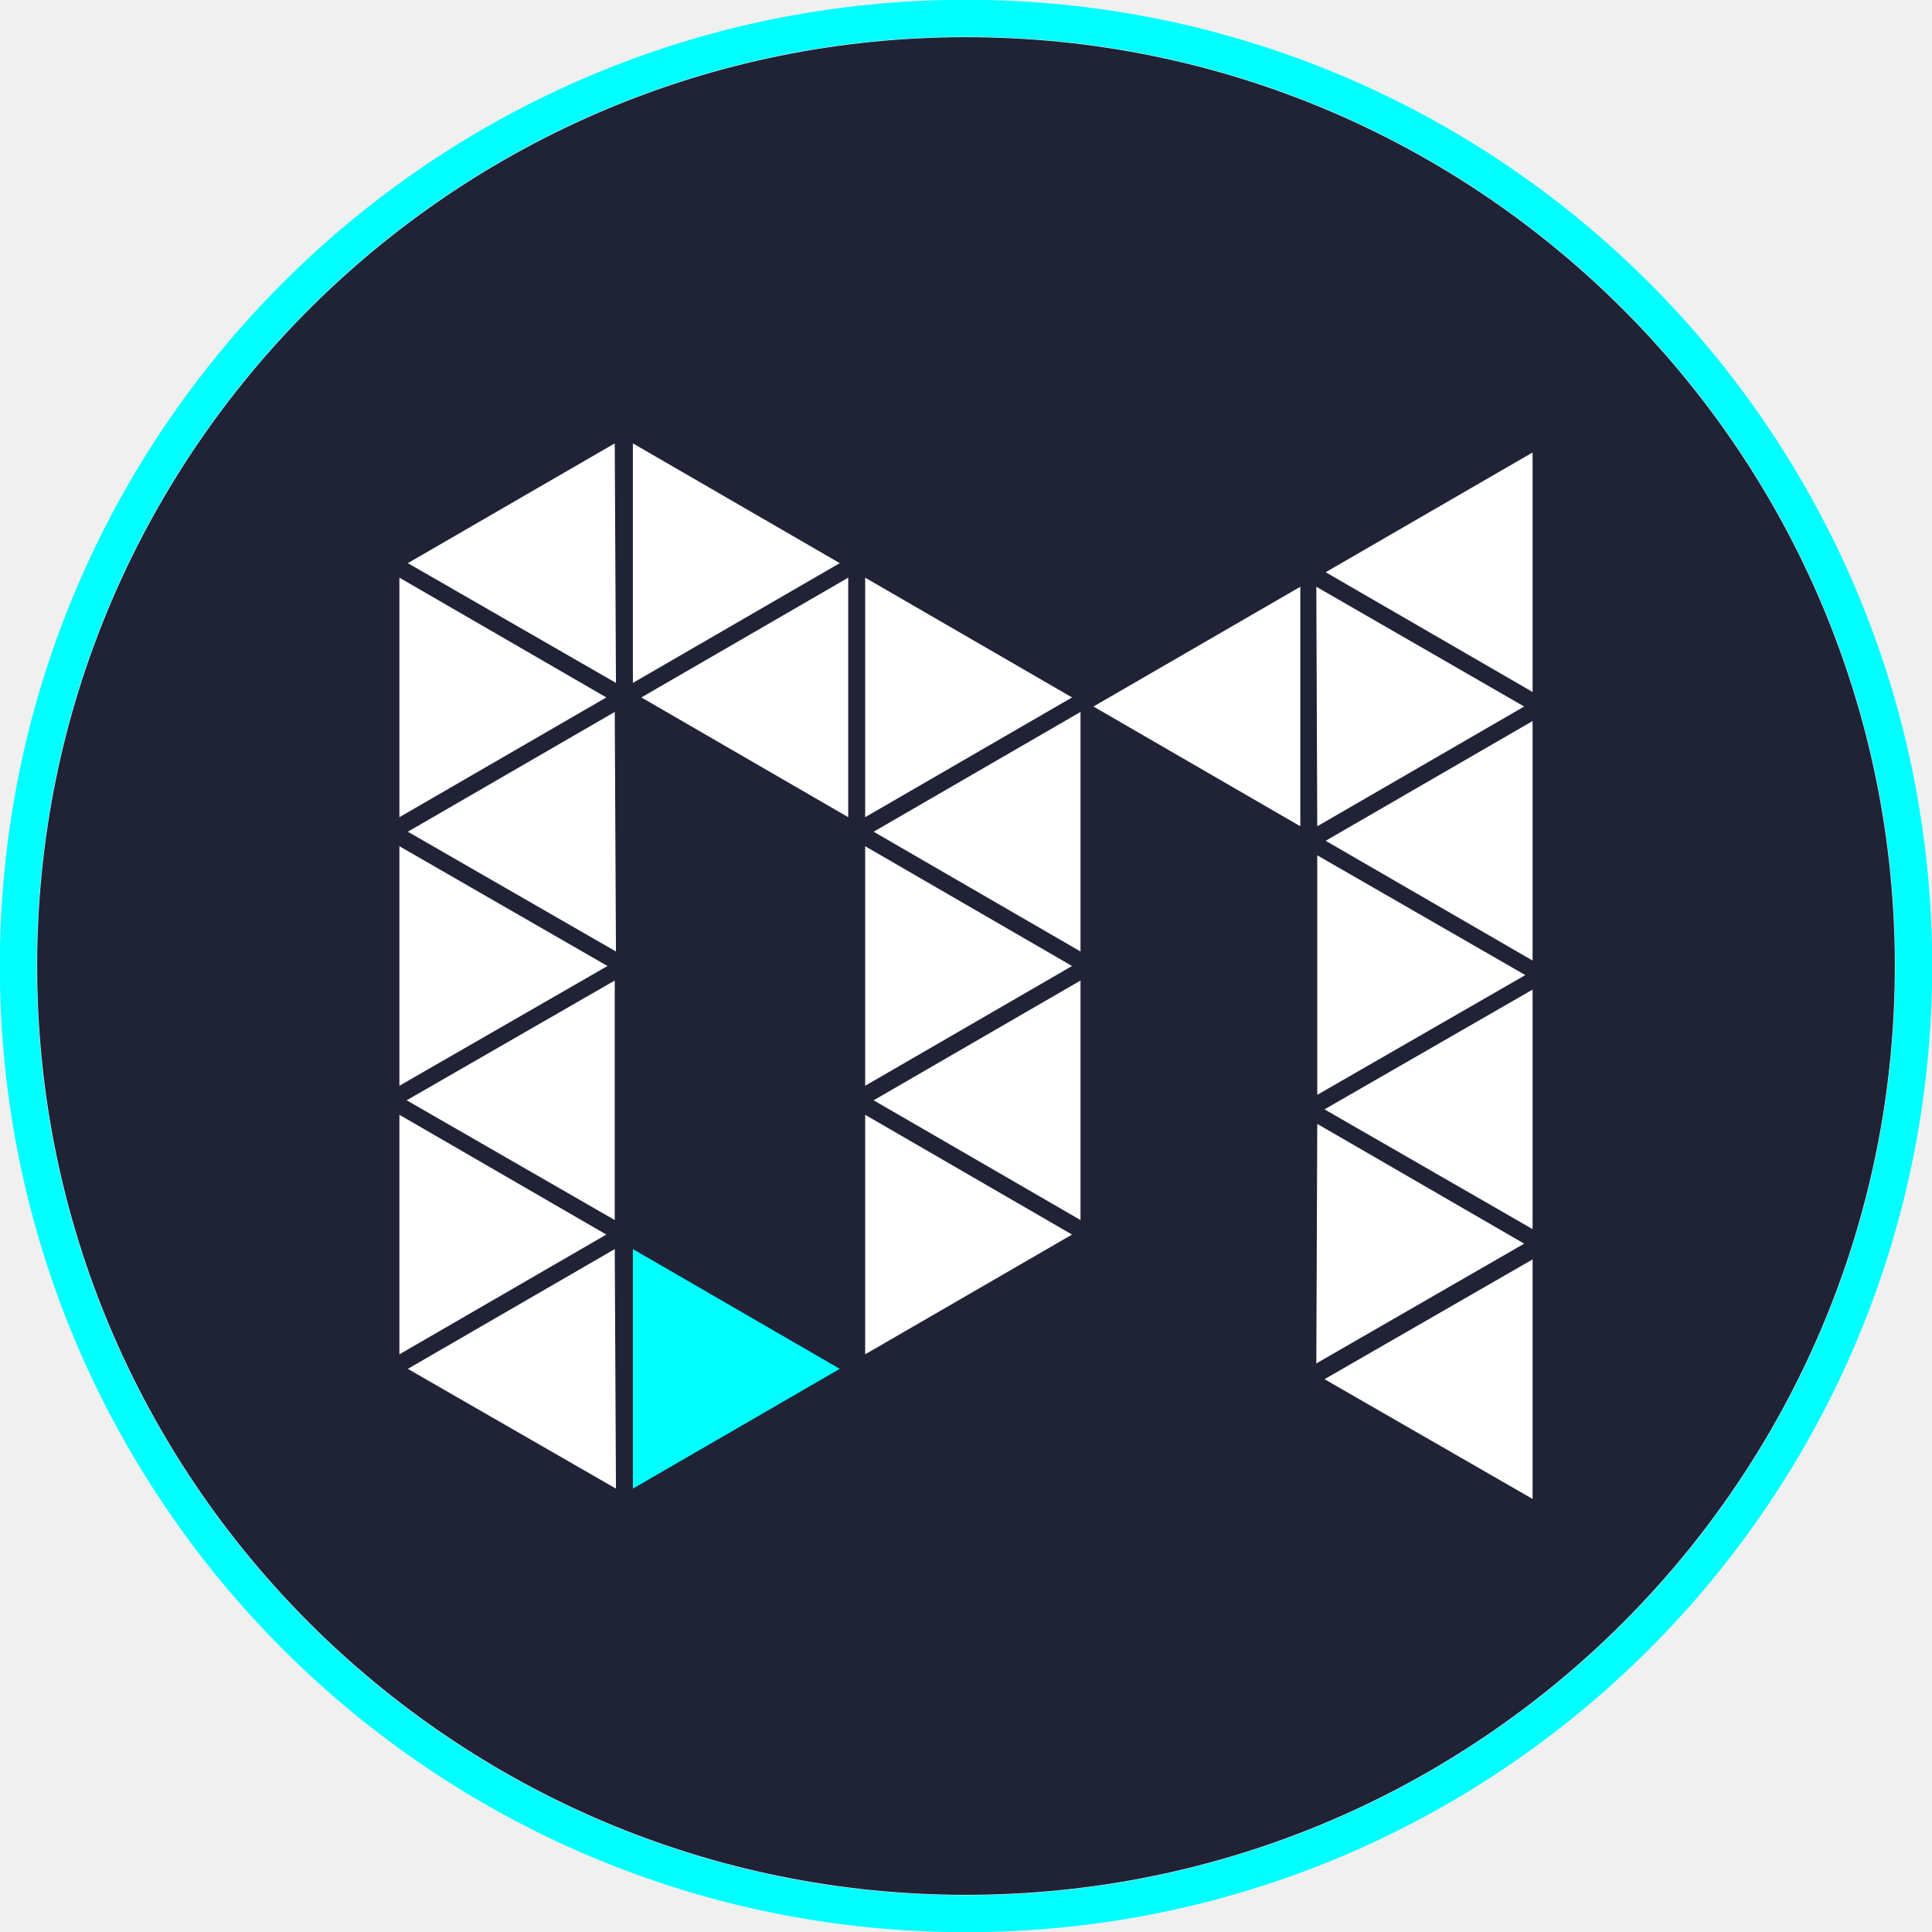
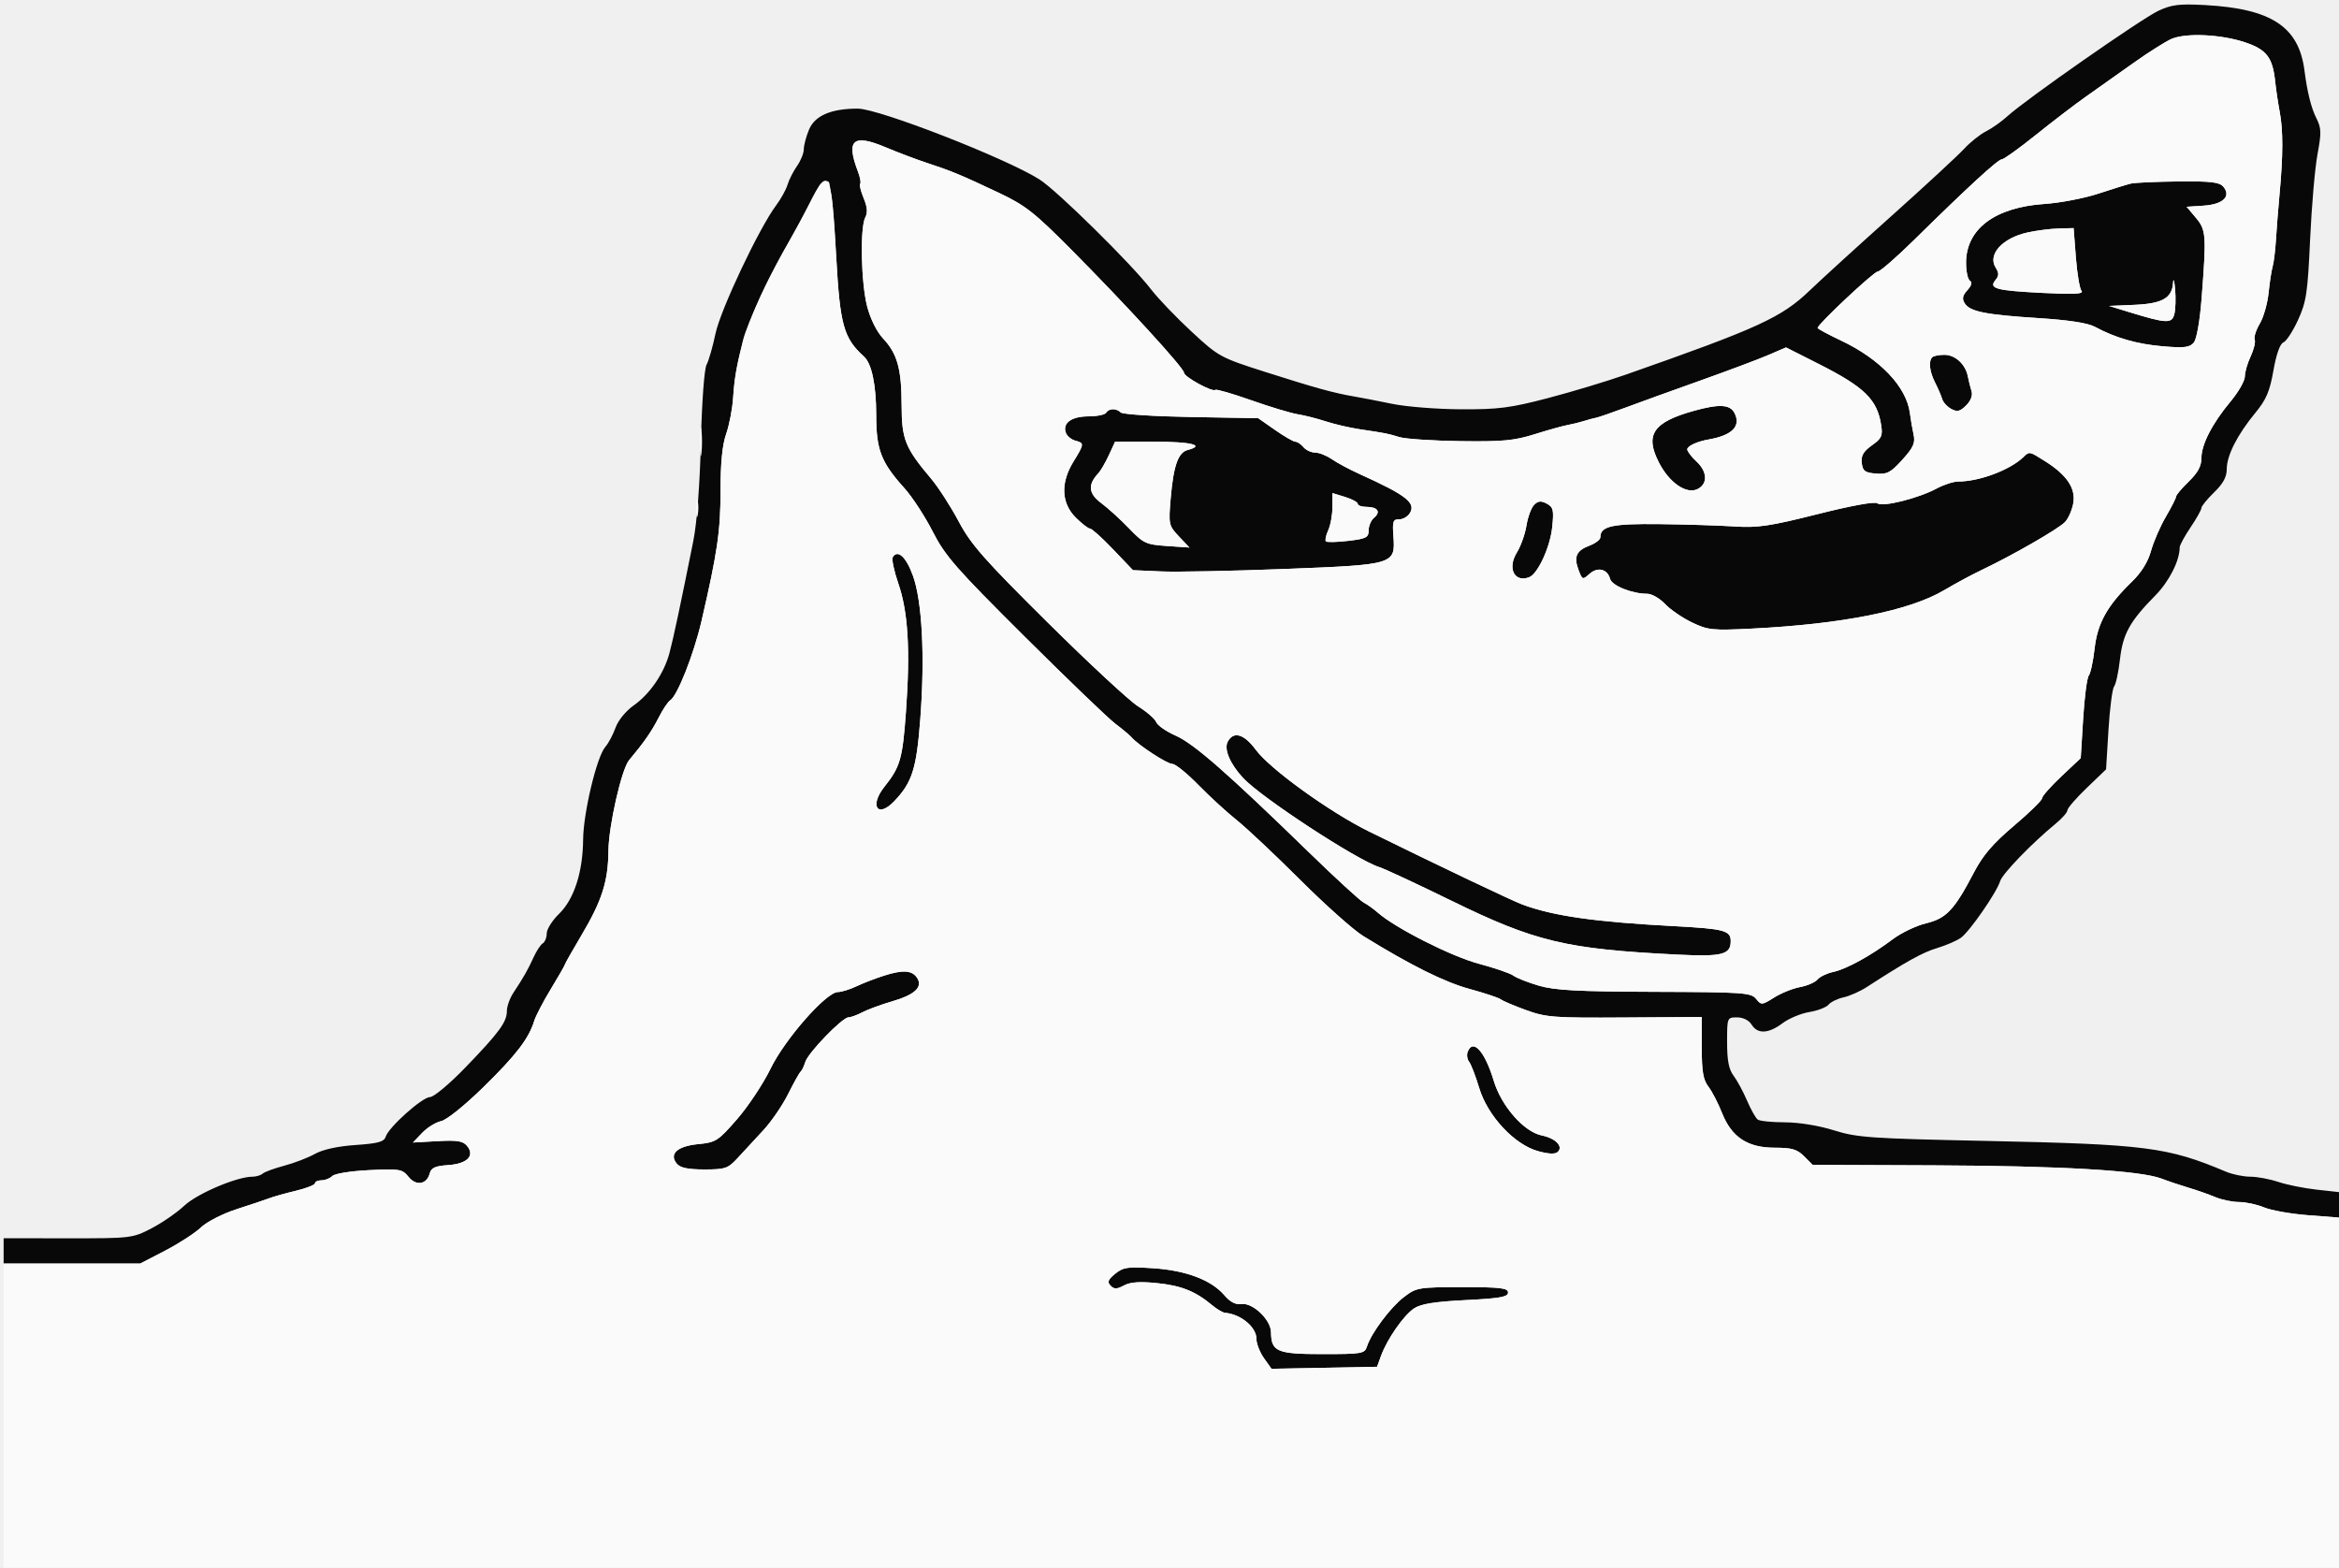
- <svg xmlns="http://www.w3.org/2000/svg" version="1.1" id="Layer_1" x="0" y="0" viewBox="480 480 1040 1040" xml:space="preserve">
-   <style>.st0{fill:#fff}.st1{fill:#0ff}</style>
-   <circle cx="1000" cy="1000" r="500" fill="#202336" />
-   <path class="st0" d="M806.39 855.43L695 919.9V790.96zM807.01 1000L695 1064.47V935.53zM806.39 1144.57L695 1209.04V1080.1zM810.92 1007.82v128.94l-112.01-64.47zM810.92 718.67l.65 128.94-112.04-64.47zM810.92 863.24l.65 128.95-112.04-64.47zM810.92 1152.39l.65 128.94-112.04-64.47zM820.69 847.61V718.67l111.35 64.47z" />
-   <path class="st1" d="M820.69 1152.39l111.35 64.47-111.35 64.47z" />
-   <path class="st0" d="M825.25 855.43l111.35-64.47V919.9zM945.72 919.9V790.96l111.36 64.47zM945.72 935.53l111.36 64.47-111.36 64.47zM945.72 1080.1l111.36 64.47-111.36 64.47zM950.28 927.72l111.36-64.48v128.95zM1061.64 1007.82v128.94l-111.36-64.47zM1179.96 795.85v128.94l-111.35-64.47zM1300.47 860.32l-111.39 64.47-.5-128.94zM1189.08 1084.99l111.39 64.47-111.89 64.47zM1301.09 1004.89l-112.01 64.47V940.42zM1305 1012.7v128.94l-112.01-64.47zM1305 1157.94v128.95l-112.01-64.47zM1193.61 788.03L1305 723.56V852.5zM1305 868.13v128.94l-111.39-64.47z" />
-   <path class="st1" d="M1367.77 632.23c-94.09-94.1-224.18-152.34-367.77-152.33-143.59-.01-273.68 58.23-367.77 152.33-94.1 94.09-152.34 224.18-152.33 367.77-.01 143.59 58.23 273.68 152.33 367.77 94.09 94.1 224.18 152.34 367.77 152.33 143.59.01 273.68-58.23 367.77-152.33 94.1-94.09 152.34-224.18 152.33-367.77.01-143.59-58.23-273.68-152.33-367.77zm-14.07 721.47c-90.55 90.53-215.54 146.5-353.7 146.51-138.16-.01-263.15-55.97-353.7-146.51-90.54-90.55-146.5-215.54-146.51-353.7.01-138.16 55.97-263.15 146.51-353.7 90.55-90.54 215.54-146.5 353.7-146.51 138.16.01 263.15 55.97 353.7 146.51 90.53 90.55 146.5 215.54 146.51 353.7-.01 138.16-55.98 263.15-146.51 353.7z" />
+ <svg xmlns="http://www.w3.org/2000/svg" width="646" height="433" viewBox="0 0 646 433" version="1.1">
+   <path d="M 596.147 2.965 C 591.494 5.134, 559.502 27.465, 554.500 32.035 C 552.850 33.543, 550.150 35.456, 548.500 36.286 C 546.850 37.117, 544.112 39.305, 542.416 41.148 C 540.720 42.992, 531.720 51.312, 522.416 59.638 C 513.112 67.964, 502.982 77.197, 499.903 80.154 C 492.035 87.715, 485.795 90.575, 449 103.483 C 443.775 105.316, 434.100 108.230, 427.500 109.958 C 417.162 112.665, 413.843 113.093, 403.541 113.047 C 396.963 113.018, 388.413 112.344, 384.541 111.548 C 380.668 110.752, 375.925 109.834, 374 109.507 C 368.403 108.556, 363.345 107.162, 349.619 102.786 C 336.994 98.760, 336.586 98.538, 329.085 91.589 C 324.876 87.690, 319.876 82.475, 317.974 80 C 312.552 72.945, 291.904 52.596, 287.075 49.547 C 277.751 43.661, 242.684 30, 236.899 30 C 229.528 30, 225.058 31.926, 223.440 35.798 C 222.648 37.694, 222 40.132, 222 41.218 C 222 42.303, 221.159 44.386, 220.131 45.846 C 219.103 47.306, 217.926 49.625, 217.515 51 C 217.104 52.375, 215.684 54.947, 214.359 56.715 C 209.648 63.005, 198.989 85.553, 197.609 92.148 C 196.858 95.739, 195.750 99.600, 195.146 100.727 C 194.514 101.909, 193.850 110.925, 193.578 122.028 C 193.288 133.890, 192.485 144.393, 191.487 149.390 C 188.050 166.588, 185.909 176.650, 184.887 180.409 C 183.362 186.020, 179.524 191.649, 175.088 194.783 C 172.838 196.373, 170.727 198.952, 169.999 201 C 169.314 202.925, 168.039 205.316, 167.164 206.314 C 164.832 208.975, 161.112 224.515, 161.052 231.846 C 160.978 240.860, 158.555 248.365, 154.421 252.380 C 152.539 254.207, 151 256.643, 151 257.792 C 151 258.941, 150.504 260.188, 149.898 260.563 C 149.292 260.938, 148.160 262.652, 147.383 264.372 C 145.864 267.735, 144.608 269.944, 141.790 274.210 C 140.806 275.700, 139.997 277.950, 139.993 279.210 C 139.985 282.294, 137.924 285.107, 128.578 294.791 C 124.205 299.323, 119.818 303, 118.785 303 C 116.655 303, 107.354 311.308, 106.512 313.964 C 106.065 315.371, 104.422 315.822, 98.204 316.249 C 93.266 316.587, 89.191 317.480, 86.976 318.709 C 85.064 319.770, 81.250 321.236, 78.500 321.967 C 75.750 322.697, 73.072 323.679, 72.550 324.147 C 72.027 324.616, 70.762 325, 69.737 325 C 65.432 325, 54.468 329.659, 50.911 333 C 48.861 334.925, 44.780 337.745, 41.842 339.266 C 36.591 341.984, 36.198 342.031, 18.750 342.016 L 1 342 1 345.500 L 1 349 19.858 349 L 38.716 349 45.608 345.426 C 49.399 343.460, 53.850 340.574, 55.500 339.012 C 57.203 337.400, 61.527 335.200, 65.500 333.924 C 69.350 332.688, 73.400 331.330, 74.500 330.908 C 75.600 330.485, 78.862 329.573, 81.750 328.881 C 84.638 328.188, 87 327.257, 87 326.811 C 87 326.365, 87.810 326, 88.800 326 C 89.790 326, 91.136 325.464, 91.792 324.808 C 92.461 324.139, 96.924 323.428, 101.983 323.186 C 110.417 322.783, 111.098 322.900, 112.835 325.045 C 114.956 327.664, 117.883 327.165, 118.698 324.046 C 119.091 322.542, 120.238 322.033, 123.751 321.801 C 129.049 321.450, 131.251 319.213, 128.986 316.483 C 127.860 315.127, 126.265 314.872, 120.816 315.180 L 114.045 315.563 116.606 312.890 C 118.014 311.420, 120.367 309.964, 121.833 309.654 C 123.364 309.332, 128.365 305.306, 133.569 300.208 C 142.557 291.402, 146.067 286.824, 147.530 282 C 147.947 280.625, 150.023 276.642, 152.144 273.148 C 154.265 269.654, 156 266.630, 156 266.427 C 156 266.224, 158.076 262.557, 160.612 258.279 C 166.266 248.743, 167.960 243.436, 168.041 235 C 168.108 228.094, 171.669 212.439, 173.735 209.974 C 177.867 205.042, 179.968 202.024, 181.849 198.318 C 183.016 196.018, 184.470 193.827, 185.080 193.450 C 187.071 192.220, 191.626 180.696, 193.755 171.500 C 198.135 152.589, 199 146.664, 199 135.597 C 199 127.901, 199.498 122.844, 200.549 119.876 C 201.402 117.469, 202.262 113.025, 202.461 110 C 202.825 104.484, 203.188 102.354, 205.192 94 C 206.270 89.507, 212.603 75.956, 218.043 66.500 C 219.625 63.750, 222.092 59.146, 223.524 56.269 C 228.864 45.546, 229.665 47.131, 230.966 71 C 231.991 89.778, 232.996 93.388, 238.622 98.484 C 240.766 100.425, 242 106.346, 242 114.689 C 242 124.221, 243.339 127.687, 249.785 134.831 C 251.934 137.213, 255.449 142.602, 257.596 146.807 C 261.050 153.571, 263.979 156.918, 283 175.837 C 294.825 187.599, 306.075 198.409, 308 199.861 C 309.925 201.312, 311.950 203.010, 312.500 203.634 C 314.485 205.885, 322.334 211, 323.803 211 C 324.629 211, 327.832 213.588, 330.921 216.750 C 334.009 219.912, 338.778 224.289, 341.518 226.476 C 344.258 228.663, 352.146 236.088, 359.048 242.976 C 365.949 249.864, 373.784 256.850, 376.459 258.500 C 389.594 266.603, 398.970 271.271, 405.889 273.153 C 410.075 274.292, 413.950 275.582, 414.500 276.020 C 415.050 276.458, 418.200 277.797, 421.500 278.995 C 427.016 280.999, 429.215 281.163, 448.750 281.033 L 470 280.891 470 289.311 C 470 295.935, 470.390 298.239, 471.830 300.115 C 472.837 301.427, 474.525 304.685, 475.580 307.355 C 478.245 314.094, 482.646 317, 490.187 317 C 494.872 317, 496.338 317.429, 498.277 319.368 L 500.644 321.735 534.072 321.866 C 569.113 322.002, 591.110 323.286, 597 325.539 C 598.925 326.275, 602.300 327.409, 604.500 328.059 C 606.700 328.708, 609.978 329.861, 611.784 330.620 C 613.590 331.379, 616.573 332, 618.412 332 C 620.251 332, 623.360 332.670, 625.321 333.490 C 627.283 334.309, 632.737 335.276, 637.444 335.637 L 646 336.295 646 332.777 L 646 329.258 639.750 328.567 C 636.313 328.186, 631.572 327.228, 629.215 326.438 C 626.858 325.647, 623.386 325, 621.499 325 C 619.612 325, 616.590 324.377, 614.784 323.616 C 598.639 316.811, 592.687 316.048, 548.500 315.119 C 516.480 314.446, 512.904 314.197, 506.503 312.192 C 502.353 310.892, 496.860 309.994, 493.003 309.985 C 489.426 309.976, 486.038 309.639, 485.472 309.235 C 484.907 308.831, 483.578 306.475, 482.518 304 C 481.458 301.525, 479.783 298.427, 478.795 297.115 C 477.474 295.360, 477 292.917, 477 287.865 C 477 281.037, 477.015 281, 479.759 281 C 481.436 281, 483.009 281.785, 483.768 283 C 485.431 285.663, 488.435 285.525, 492.317 282.607 C 494.068 281.291, 497.387 279.906, 499.692 279.529 C 501.998 279.152, 504.392 278.233, 505.012 277.486 C 505.631 276.739, 507.505 275.828, 509.177 275.461 C 510.848 275.094, 513.708 273.828, 515.533 272.647 C 526.561 265.511, 530.991 263.055, 535.006 261.851 C 537.484 261.108, 540.448 259.825, 541.592 259 C 544.007 257.258, 551.459 246.493, 552.409 243.374 C 553.036 241.313, 561.123 232.943, 567.750 227.494 C 569.538 226.025, 571 224.354, 571 223.782 C 571 223.210, 573.400 220.436, 576.333 217.618 L 581.666 212.494 582.332 201.600 C 582.699 195.608, 583.399 190.210, 583.888 189.603 C 584.377 188.996, 585.103 185.633, 585.501 182.129 C 586.301 175.085, 588.213 171.626, 595.258 164.480 C 599.089 160.595, 602 154.853, 602 151.184 C 602 150.588, 603.350 148.100, 605 145.655 C 606.650 143.210, 608 140.801, 608 140.301 C 608 139.801, 609.575 137.866, 611.500 136 C 614.003 133.574, 615 131.733, 615 129.539 C 615 125.804, 617.946 120.021, 622.916 114 C 625.902 110.382, 626.878 108.094, 627.892 102.327 C 628.680 97.848, 629.707 94.943, 630.627 94.590 C 631.437 94.279, 633.261 91.488, 634.680 88.388 C 636.981 83.362, 637.343 80.946, 638.020 66.125 C 638.437 56.981, 639.353 46.412, 640.056 42.637 C 641.170 36.650, 641.130 35.373, 639.744 32.637 C 638.325 29.836, 637.221 25.412, 636.466 19.500 C 634.919 7.388, 627.347 2.398, 609 1.399 C 601.909 1.013, 599.779 1.273, 596.147 2.965 M 599.789 10.729 C 598.182 11.406, 593.410 14.418, 589.184 17.424 C 584.958 20.430, 579.067 24.602, 576.093 26.695 C 573.119 28.788, 566.907 33.538, 562.288 37.250 C 557.670 40.963, 553.438 44, 552.884 44 C 551.826 44, 543.579 51.577, 528.665 66.250 C 523.773 71.063, 519.247 75, 518.606 75 C 517.542 75, 502 89.576, 502 90.573 C 502 90.809, 504.868 92.358, 508.374 94.014 C 519.267 99.161, 526.569 106.843, 527.491 114.127 C 527.701 115.786, 528.155 118.428, 528.500 119.998 C 529.017 122.355, 528.476 123.574, 525.401 126.978 C 522.172 130.552, 521.198 131.061, 518.088 130.801 C 515.046 130.546, 514.453 130.098, 514.194 127.858 C 513.962 125.854, 514.637 124.683, 516.990 123.007 C 519.707 121.072, 520.023 120.368, 519.539 117.320 C 518.427 110.326, 514.925 106.906, 502.384 100.565 L 493.269 95.956 488.384 98.062 C 485.698 99.220, 477.200 102.409, 469.500 105.148 C 461.800 107.887, 452.460 111.264, 448.745 112.653 C 445.031 114.042, 441.431 115.278, 440.745 115.400 C 440.060 115.522, 438.600 115.915, 437.500 116.272 C 436.400 116.629, 434.375 117.129, 433 117.382 C 431.625 117.635, 427.492 118.786, 423.816 119.941 C 418.197 121.705, 414.931 122.008, 403.316 121.842 C 395.717 121.734, 388.150 121.231, 386.500 120.726 C 383.259 119.732, 382.977 119.676, 375.500 118.551 C 372.750 118.138, 368.544 117.160, 366.154 116.379 C 363.764 115.598, 360.277 114.715, 358.405 114.418 C 356.533 114.120, 350.753 112.378, 345.560 110.546 C 340.367 108.714, 335.910 107.423, 335.656 107.677 C 334.925 108.409, 327 104.072, 327 102.941 C 327 101.649, 310.999 84.174, 295.854 68.923 C 285.658 58.657, 283.167 56.705, 275.854 53.246 C 265.439 48.320, 262.879 47.256, 256 44.990 C 252.975 43.994, 247.872 42.066, 244.661 40.706 C 235.595 36.867, 233.597 38.599, 236.953 47.389 C 237.560 48.977, 237.836 50.497, 237.568 50.766 C 237.299 51.034, 237.731 52.813, 238.526 54.717 C 239.542 57.147, 239.679 58.731, 238.987 60.025 C 237.489 62.823, 237.807 78.163, 239.497 84.651 C 240.391 88.084, 242.150 91.628, 243.863 93.450 C 247.821 97.658, 248.997 101.869, 249.016 111.899 C 249.035 121.345, 249.966 123.671, 257.139 132.182 C 259.140 134.557, 262.573 139.875, 264.767 144 C 268.174 150.406, 271.765 154.484, 289.389 171.958 C 300.738 183.210, 311.980 193.634, 314.372 195.123 C 316.764 196.612, 319.003 198.566, 319.349 199.466 C 319.694 200.366, 322.119 202.044, 324.738 203.195 C 329.717 205.384, 339.094 213.597, 361.483 235.383 C 368.765 242.468, 375.572 248.717, 376.611 249.269 C 377.650 249.821, 379.400 251.069, 380.500 252.043 C 385.319 256.306, 400.793 264.143, 408.406 266.175 C 412.858 267.364, 417.175 268.850, 418 269.478 C 418.825 270.106, 421.975 271.347, 425 272.236 C 429.413 273.532, 435.735 273.869, 457 273.940 C 481.477 274.022, 483.614 274.170, 484.996 275.872 C 486.442 277.654, 486.607 277.642, 489.996 275.510 C 491.923 274.298, 495.142 273, 497.150 272.626 C 499.157 272.253, 501.325 271.313, 501.969 270.538 C 502.612 269.763, 504.570 268.820, 506.319 268.443 C 510.002 267.649, 516.658 263.989, 522.769 259.398 C 525.117 257.634, 529.256 255.658, 531.967 255.008 C 537.545 253.670, 539.752 251.325, 545.163 240.985 C 547.672 236.190, 550.422 232.982, 556.247 228.054 C 560.508 224.449, 563.996 221.037, 563.997 220.471 C 563.999 219.905, 566.401 217.182, 569.336 214.419 L 574.672 209.396 575.335 198.551 C 575.700 192.587, 576.399 187.210, 576.888 186.603 C 577.377 185.996, 578.103 182.636, 578.500 179.135 C 579.299 172.097, 582.002 167.256, 588.822 160.645 C 591.422 158.125, 593.245 155.182, 594.087 152.145 C 594.796 149.590, 596.642 145.343, 598.188 142.706 C 599.735 140.069, 601 137.570, 601 137.152 C 601 136.734, 602.575 134.866, 604.500 133 C 607.003 130.574, 608 128.733, 608 126.539 C 608 122.746, 610.977 116.970, 616.101 110.821 C 618.245 108.247, 620 105.165, 620 103.972 C 620 102.779, 620.718 100.289, 621.596 98.439 C 622.474 96.589, 622.980 94.496, 622.721 93.788 C 622.462 93.080, 623.092 91.100, 624.121 89.389 C 625.150 87.677, 626.244 83.852, 626.552 80.889 C 626.859 77.925, 627.369 74.625, 627.685 73.556 C 628 72.486, 628.411 69.111, 628.597 66.056 C 628.783 63, 629.229 57.350, 629.589 53.500 C 630.571 42.978, 630.587 36, 629.642 31 C 629.174 28.525, 628.610 24.753, 628.387 22.618 C 627.682 15.849, 626.018 13.680, 619.989 11.673 C 613.407 9.482, 603.817 9.034, 599.789 10.729 M 588.500 50.707 C 587.400 50.968, 583.350 52.222, 579.500 53.493 C 575.650 54.764, 568.980 56.040, 564.679 56.330 C 550.976 57.252, 543 63.235, 543 72.589 C 543 74.950, 543.479 77.178, 544.065 77.540 C 544.760 77.969, 544.513 78.880, 543.357 80.158 C 542.016 81.640, 541.841 82.524, 542.637 83.787 C 544.079 86.072, 548.358 86.926, 563.063 87.865 C 571.288 88.389, 576.640 89.214, 578.563 90.252 C 584.274 93.337, 590.216 95.044, 597.338 95.646 C 603.276 96.148, 604.781 95.969, 605.892 94.630 C 606.695 93.663, 607.575 88.656, 608.069 82.253 C 609.408 64.887, 609.309 63.520, 606.459 60.133 L 603.917 57.113 608.606 56.806 C 613.965 56.456, 616.278 54.245, 614.070 51.584 C 613.003 50.298, 610.660 50.022, 601.628 50.116 C 595.507 50.180, 589.600 50.446, 588.500 50.707 M 560 64.202 C 553.048 65.728, 548.905 70.274, 551.167 73.896 C 552.120 75.422, 552.115 76.157, 551.141 77.330 C 549.177 79.697, 551.165 80.247, 564.067 80.902 C 572.751 81.343, 575.587 81.204, 574.894 80.371 C 574.378 79.750, 573.674 75.588, 573.330 71.121 L 572.704 63 568.602 63.107 C 566.346 63.166, 562.475 63.659, 560 64.202 M 600.175 78.095 C 599.889 82.344, 597.222 83.865, 589.477 84.199 L 582.500 84.500 588 86.188 C 598.398 89.380, 599.850 89.444, 600.529 86.741 C 600.860 85.420, 600.956 82.351, 600.741 79.920 C 600.525 77.489, 600.271 76.668, 600.175 78.095 M 533.667 98.667 C 532.579 99.755, 532.902 102.646, 534.449 105.669 C 535.246 107.226, 536.120 109.258, 536.392 110.185 C 536.664 111.111, 537.802 112.359, 538.921 112.958 C 540.566 113.838, 541.350 113.650, 543.028 111.972 C 544.325 110.675, 544.880 109.197, 544.509 108.029 C 544.183 107.001, 543.724 105.162, 543.489 103.943 C 542.845 100.600, 540.012 98, 537.012 98 C 535.539 98, 534.033 98.300, 533.667 98.667 M 467.969 113.430 C 456.561 116.580, 454.205 120.037, 458.190 127.780 C 461.098 133.431, 465.895 136.662, 468.949 135.027 C 471.727 133.540, 471.532 130.222, 468.500 127.412 C 467.125 126.138, 466 124.654, 466 124.115 C 466 123.191, 468.730 121.930, 471.941 121.372 C 478.470 120.236, 480.951 117.645, 479 114 C 477.768 111.698, 474.796 111.545, 467.969 113.430 M 305.500 114 C 305.160 114.550, 302.939 115, 300.563 115 C 295.902 115, 293.359 116.888, 294.393 119.582 C 294.732 120.466, 295.908 121.425, 297.005 121.712 C 299.504 122.365, 299.481 122.617, 296.474 127.500 C 292.879 133.336, 293.099 138.945, 297.077 142.923 C 298.769 144.615, 300.560 146, 301.057 146 C 301.553 146, 304.422 148.583, 307.432 151.740 L 312.904 157.481 320.702 157.826 C 324.991 158.016, 340.359 157.710, 354.854 157.147 C 385.316 155.962, 385.408 155.934, 384.831 147.968 C 384.546 144.033, 384.762 143.399, 386.369 143.446 C 387.397 143.476, 388.728 142.739, 389.327 141.809 C 391.182 138.927, 388.483 136.803, 375.500 130.931 C 372.750 129.687, 369.306 127.844, 367.846 126.835 C 366.386 125.826, 364.303 125, 363.218 125 C 362.133 125, 360.685 124.325, 360 123.500 C 359.315 122.675, 358.313 122, 357.773 122 C 357.232 122, 354.700 120.538, 352.145 118.751 L 347.500 115.503 329 115.179 C 318.825 115.002, 310.072 114.439, 309.550 113.928 C 308.302 112.709, 306.276 112.745, 305.500 114 M 306.234 125.750 C 305.280 127.813, 303.967 130.065, 303.316 130.756 C 300.382 133.867, 300.624 136.343, 304.116 138.927 C 305.977 140.305, 309.434 143.446, 311.797 145.906 C 315.825 150.099, 316.484 150.406, 322.297 150.804 L 328.500 151.229 325.600 148.153 C 322.787 145.169, 322.719 144.856, 323.327 137.666 C 324.087 128.670, 325.381 124.975, 328.012 124.287 C 332.976 122.989, 329.072 122, 318.984 122 L 307.968 122 306.234 125.750 M 558.821 126.263 C 555.076 129.843, 546.627 133, 540.792 133 C 539.515 133, 536.844 133.872, 534.856 134.937 C 529.816 137.639, 519.855 140.125, 518.518 139.015 C 517.852 138.463, 511.474 139.616, 501.976 142.006 C 488.743 145.336, 485.437 145.825, 479.009 145.403 C 474.879 145.133, 465.577 144.843, 458.339 144.759 C 445.179 144.608, 442 145.317, 442 148.403 C 442 149.040, 440.651 150.071, 439.002 150.693 C 435.348 152.072, 434.586 153.781, 435.985 157.460 C 437.012 160.161, 437.122 160.199, 438.988 158.511 C 441.223 156.488, 443.963 157.143, 444.677 159.871 C 445.172 161.764, 450.742 164, 454.965 164 C 456.193 164, 458.391 165.263, 459.849 166.807 C 461.307 168.352, 464.652 170.648, 467.281 171.912 C 471.703 174.036, 472.944 174.165, 483.781 173.623 C 508.928 172.367, 527.410 168.670, 537.005 162.976 C 540.027 161.182, 544.525 158.754, 547 157.579 C 555.822 153.393, 568.705 145.983, 570.382 144.131 C 571.319 143.095, 572.332 140.730, 572.633 138.874 C 573.287 134.843, 570.795 131.158, 564.895 127.434 C 560.404 124.599, 560.536 124.624, 558.821 126.263 M 368 140.047 C 368 142.169, 367.477 145.054, 366.838 146.457 C 366.198 147.860, 365.910 149.243, 366.196 149.530 C 366.483 149.816, 369.256 149.752, 372.359 149.388 C 377.337 148.803, 378 148.462, 378 146.485 C 378 145.253, 378.670 143.689, 379.489 143.009 C 381.441 141.389, 380.496 140, 377.441 140 C 376.098 140, 375 139.626, 375 139.168 C 375 138.710, 373.425 137.852, 371.500 137.261 L 368 136.187 368 140.047 M 423.708 139.435 C 422.921 140.222, 421.970 142.788, 421.594 145.137 C 421.219 147.486, 420.026 150.840, 418.944 152.591 C 416.246 156.955, 418.254 160.991, 422.342 159.422 C 424.731 158.506, 428.134 151.104, 428.703 145.586 C 429.191 140.865, 429.007 140.074, 427.199 139.106 C 425.611 138.257, 424.811 138.332, 423.708 139.435 M 246.566 153.894 C 246.224 154.447, 246.923 157.734, 248.118 161.199 C 250.816 169.017, 251.439 179.527, 250.215 196.542 C 249.274 209.613, 248.650 211.788, 244.250 217.323 C 240.071 222.580, 242.373 226.073, 246.910 221.358 C 251.926 216.146, 253.136 212.340, 254.179 198.500 C 255.479 181.265, 254.693 166.053, 252.138 159 C 250.252 153.793, 247.938 151.672, 246.566 153.894 M 339.091 204.830 C 337.983 206.901, 339.679 210.928, 343.316 214.861 C 348.315 220.266, 374.834 237.617, 381 239.517 C 382.375 239.941, 391.290 244.097, 400.810 248.753 C 424.029 260.108, 432.467 262.122, 463.249 263.660 C 475.626 264.278, 478 263.679, 478 259.937 C 478 257.012, 476.221 256.538, 462.500 255.807 C 440.501 254.634, 429.095 253.015, 420.500 249.846 C 417.695 248.812, 397.327 239.112, 378.078 229.643 C 367.277 224.329, 350.733 212.391, 346.845 207.105 C 343.615 202.712, 340.684 201.853, 339.091 204.830 M 244.203 269.457 C 241.840 270.205, 238.397 271.533, 236.552 272.408 C 234.707 273.284, 232.396 274, 231.415 274 C 228.210 274, 216.800 286.980, 212.824 295.150 C 210.802 299.304, 206.641 305.583, 203.578 309.102 C 198.319 315.142, 197.720 315.528, 192.855 316 C 187.046 316.564, 184.690 318.717, 186.930 321.416 C 187.875 322.554, 190.016 323, 194.538 323 C 200.359 323, 201.055 322.756, 203.815 319.750 C 205.456 317.962, 208.606 314.555, 210.815 312.177 C 213.024 309.799, 216.107 305.299, 217.666 302.177 C 219.225 299.055, 220.777 296.275, 221.115 296 C 221.454 295.725, 222.038 294.515, 222.414 293.310 C 223.217 290.734, 232.634 281.003, 234.332 280.994 C 234.974 280.990, 236.715 280.354, 238.199 279.580 C 239.683 278.805, 243.337 277.463, 246.318 276.596 C 252.617 274.765, 254.907 272.667, 253.340 270.166 C 251.973 267.985, 249.467 267.791, 244.203 269.457 M 405.357 290.513 C 405.037 291.345, 405.215 292.582, 405.751 293.263 C 406.286 293.943, 407.540 297.200, 408.536 300.500 C 410.877 308.255, 418.316 316.207, 424.877 317.970 C 427.881 318.777, 429.578 318.822, 430.285 318.115 C 431.793 316.607, 429.580 314.366, 425.844 313.619 C 420.910 312.632, 414.679 305.547, 412.547 298.500 C 410.086 290.363, 406.810 286.725, 405.357 290.513 M 308 351.808 C 306.016 353.435, 305.754 354.116, 306.730 355.109 C 307.714 356.110, 308.454 356.095, 310.431 355.037 C 312.198 354.091, 314.820 353.910, 319.624 354.402 C 326.293 355.086, 330.187 356.652, 334.782 360.500 C 336.095 361.600, 337.694 362.543, 338.335 362.597 C 342.679 362.957, 347 366.525, 347 369.751 C 347 371.093, 347.939 373.510, 349.087 375.122 L 351.174 378.052 365.749 377.776 L 380.324 377.500 381.412 374.500 C 383.095 369.861, 387.717 363.232, 390.575 361.359 C 392.458 360.125, 396.318 359.509, 404.828 359.084 C 414.277 358.611, 416.500 358.214, 416.500 357 C 416.500 355.746, 414.438 355.501, 403.914 355.506 C 391.743 355.512, 391.209 355.603, 387.739 358.250 C 384.042 361.070, 378.702 368.212, 377.530 371.906 C 376.906 373.872, 376.160 374, 365.293 374 C 352.660 374, 351.099 373.336, 351.032 367.937 C 350.989 364.495, 345.972 359.726, 342.858 360.166 C 341.255 360.393, 339.754 359.623, 338.171 357.762 C 334.584 353.545, 327.585 350.885, 318.500 350.286 C 311.453 349.822, 310.202 350.003, 308 351.808" stroke="none" fill="#080808" fill-rule="evenodd" />
+   <path d="M 599.789 10.729 C 598.182 11.406, 593.410 14.418, 589.184 17.424 C 584.958 20.430, 579.067 24.602, 576.093 26.695 C 573.119 28.788, 566.907 33.538, 562.288 37.250 C 557.670 40.963, 553.438 44, 552.884 44 C 551.826 44, 543.579 51.577, 528.665 66.250 C 523.773 71.063, 519.247 75, 518.606 75 C 517.542 75, 502 89.576, 502 90.573 C 502 90.809, 504.868 92.358, 508.374 94.014 C 519.267 99.161, 526.569 106.843, 527.491 114.127 C 527.701 115.786, 528.155 118.428, 528.500 119.998 C 529.017 122.355, 528.476 123.574, 525.401 126.978 C 522.172 130.552, 521.198 131.061, 518.088 130.801 C 515.046 130.546, 514.453 130.098, 514.194 127.858 C 513.962 125.854, 514.637 124.683, 516.990 123.007 C 519.707 121.072, 520.023 120.368, 519.539 117.320 C 518.427 110.326, 514.925 106.906, 502.384 100.565 L 493.269 95.956 488.384 98.062 C 485.698 99.220, 477.200 102.409, 469.500 105.148 C 461.800 107.887, 452.460 111.264, 448.745 112.653 C 445.031 114.042, 441.431 115.278, 440.745 115.400 C 440.060 115.522, 438.600 115.915, 437.500 116.272 C 436.400 116.629, 434.375 117.129, 433 117.382 C 431.625 117.635, 427.492 118.786, 423.816 119.941 C 418.197 121.705, 414.931 122.008, 403.316 121.842 C 395.717 121.734, 388.150 121.231, 386.500 120.726 C 383.259 119.732, 382.977 119.676, 375.500 118.551 C 372.750 118.138, 368.544 117.160, 366.154 116.379 C 363.764 115.598, 360.277 114.715, 358.405 114.418 C 356.533 114.120, 350.753 112.378, 345.560 110.546 C 340.367 108.714, 335.910 107.423, 335.656 107.677 C 334.925 108.409, 327 104.072, 327 102.941 C 327 101.649, 310.999 84.174, 295.854 68.923 C 285.658 58.657, 283.167 56.705, 275.854 53.246 C 265.439 48.320, 262.879 47.256, 256 44.990 C 252.975 43.994, 247.872 42.066, 244.661 40.706 C 235.595 36.867, 233.597 38.599, 236.953 47.389 C 237.560 48.977, 237.836 50.497, 237.568 50.766 C 237.299 51.034, 237.731 52.813, 238.526 54.717 C 239.542 57.147, 239.679 58.731, 238.987 60.025 C 237.489 62.823, 237.807 78.163, 239.497 84.651 C 240.391 88.084, 242.150 91.628, 243.863 93.450 C 247.821 97.658, 248.997 101.869, 249.016 111.899 C 249.035 121.345, 249.966 123.671, 257.139 132.182 C 259.140 134.557, 262.573 139.875, 264.767 144 C 268.174 150.406, 271.765 154.484, 289.389 171.958 C 300.738 183.210, 311.980 193.634, 314.372 195.123 C 316.764 196.612, 319.003 198.566, 319.349 199.466 C 319.694 200.366, 322.119 202.044, 324.738 203.195 C 329.717 205.384, 339.094 213.597, 361.483 235.383 C 368.765 242.468, 375.572 248.717, 376.611 249.269 C 377.650 249.821, 379.400 251.069, 380.500 252.043 C 385.319 256.306, 400.793 264.143, 408.406 266.175 C 412.858 267.364, 417.175 268.850, 418 269.478 C 418.825 270.106, 421.975 271.347, 425 272.236 C 429.413 273.532, 435.735 273.869, 457 273.940 C 481.477 274.022, 483.614 274.170, 484.996 275.872 C 486.442 277.654, 486.607 277.642, 489.996 275.510 C 491.923 274.298, 495.142 273, 497.150 272.626 C 499.157 272.253, 501.325 271.313, 501.969 270.538 C 502.612 269.763, 504.570 268.820, 506.319 268.443 C 510.002 267.649, 516.658 263.989, 522.769 259.398 C 525.117 257.634, 529.256 255.658, 531.967 255.008 C 537.545 253.670, 539.752 251.325, 545.163 240.985 C 547.672 236.190, 550.422 232.982, 556.247 228.054 C 560.508 224.449, 563.996 221.037, 563.997 220.471 C 563.999 219.905, 566.401 217.182, 569.336 214.419 L 574.672 209.396 575.335 198.551 C 575.700 192.587, 576.399 187.210, 576.888 186.603 C 577.377 185.996, 578.103 182.636, 578.500 179.135 C 579.299 172.097, 582.002 167.256, 588.822 160.645 C 591.422 158.125, 593.245 155.182, 594.087 152.145 C 594.796 149.590, 596.642 145.343, 598.188 142.706 C 599.735 140.069, 601 137.570, 601 137.152 C 601 136.734, 602.575 134.866, 604.500 133 C 607.003 130.574, 608 128.733, 608 126.539 C 608 122.746, 610.977 116.970, 616.101 110.821 C 618.245 108.247, 620 105.165, 620 103.972 C 620 102.779, 620.718 100.289, 621.596 98.439 C 622.474 96.589, 622.980 94.496, 622.721 93.788 C 622.462 93.080, 623.092 91.100, 624.121 89.389 C 625.150 87.677, 626.244 83.852, 626.552 80.889 C 626.859 77.925, 627.369 74.625, 627.685 73.556 C 628 72.486, 628.411 69.111, 628.597 66.056 C 628.783 63, 629.229 57.350, 629.589 53.500 C 630.571 42.978, 630.587 36, 629.642 31 C 629.174 28.525, 628.610 24.753, 628.387 22.618 C 627.682 15.849, 626.018 13.680, 619.989 11.673 C 613.407 9.482, 603.817 9.034, 599.789 10.729 M 226.324 51.250 C 225.888 51.938, 224.491 54.525, 223.221 57 C 221.950 59.475, 219.618 63.750, 218.038 66.500 C 207.555 84.750, 203.352 96.488, 202.461 110 C 202.262 113.025, 201.402 117.469, 200.549 119.876 C 199.498 122.844, 199 127.901, 199 135.597 C 199 146.664, 198.135 152.589, 193.755 171.500 C 191.626 180.696, 187.071 192.220, 185.080 193.450 C 184.470 193.827, 183.016 196.018, 181.849 198.318 C 179.968 202.024, 177.867 205.042, 173.735 209.974 C 171.669 212.439, 168.108 228.094, 168.041 235 C 167.960 243.436, 166.266 248.743, 160.612 258.279 C 158.076 262.557, 156 266.224, 156 266.427 C 156 266.630, 154.265 269.654, 152.144 273.148 C 150.023 276.642, 147.947 280.625, 147.530 282 C 146.067 286.824, 142.557 291.402, 133.569 300.208 C 128.365 305.306, 123.364 309.332, 121.833 309.654 C 120.367 309.964, 118.014 311.420, 116.606 312.890 L 114.045 315.563 120.816 315.180 C 126.265 314.872, 127.860 315.127, 128.986 316.483 C 131.251 319.213, 129.049 321.450, 123.751 321.801 C 120.238 322.033, 119.091 322.542, 118.698 324.046 C 117.883 327.165, 114.956 327.664, 112.835 325.045 C 111.098 322.900, 110.417 322.783, 101.983 323.186 C 96.924 323.428, 92.461 324.139, 91.792 324.808 C 91.136 325.464, 89.790 326, 88.800 326 C 87.810 326, 87 326.365, 87 326.811 C 87 327.257, 84.638 328.188, 81.750 328.881 C 78.862 329.573, 75.600 330.485, 74.500 330.908 C 73.400 331.330, 69.350 332.688, 65.500 333.924 C 61.527 335.200, 57.203 337.400, 55.500 339.012 C 53.850 340.574, 49.399 343.460, 45.608 345.426 L 38.716 349 19.858 349 L 1 349 1 391 L 1 433 323.500 433 L 646 433 646 384.648 L 646 336.295 637.444 335.637 C 632.737 335.276, 627.283 334.309, 625.321 333.490 C 623.360 332.670, 620.251 332, 618.412 332 C 616.573 332, 613.590 331.379, 611.784 330.620 C 609.978 329.861, 606.700 328.708, 604.500 328.059 C 602.300 327.409, 598.925 326.275, 597 325.539 C 591.110 323.286, 569.113 322.002, 534.072 321.866 L 500.644 321.735 498.277 319.368 C 496.338 317.429, 494.872 317, 490.187 317 C 482.646 317, 478.245 314.094, 475.580 307.355 C 474.525 304.685, 472.837 301.427, 471.830 300.115 C 470.390 298.239, 470 295.935, 470 289.311 L 470 280.891 448.750 281.033 C 429.215 281.163, 427.016 280.999, 421.500 278.995 C 418.200 277.797, 415.050 276.458, 414.500 276.020 C 413.950 275.582, 410.075 274.292, 405.889 273.153 C 398.970 271.271, 389.594 266.603, 376.459 258.500 C 373.784 256.850, 365.949 249.864, 359.048 242.976 C 352.146 236.088, 344.258 228.663, 341.518 226.476 C 338.778 224.289, 334.009 219.912, 330.921 216.750 C 327.832 213.588, 324.629 211, 323.803 211 C 322.334 211, 314.485 205.885, 312.500 203.634 C 311.950 203.010, 309.925 201.312, 308 199.861 C 306.075 198.409, 294.825 187.599, 283 175.837 C 263.979 156.918, 261.050 153.571, 257.596 146.807 C 255.449 142.602, 251.934 137.213, 249.785 134.831 C 243.339 127.687, 242 124.221, 242 114.689 C 242 106.346, 240.766 100.425, 238.622 98.484 C 233.002 93.393, 231.997 89.797, 230.947 71 C 230.501 63.025, 229.918 55.375, 229.651 54 C 229.385 52.625, 229.129 51.163, 229.083 50.750 C 228.951 49.560, 227.195 49.879, 226.324 51.250 M 588.500 50.707 C 587.400 50.968, 583.350 52.222, 579.500 53.493 C 575.650 54.764, 568.980 56.040, 564.679 56.330 C 550.976 57.252, 543 63.235, 543 72.589 C 543 74.950, 543.479 77.178, 544.065 77.540 C 544.760 77.969, 544.513 78.880, 543.357 80.158 C 542.016 81.640, 541.841 82.524, 542.637 83.787 C 544.079 86.072, 548.358 86.926, 563.063 87.865 C 571.288 88.389, 576.640 89.214, 578.563 90.252 C 584.274 93.337, 590.216 95.044, 597.338 95.646 C 603.276 96.148, 604.781 95.969, 605.892 94.630 C 606.695 93.663, 607.575 88.656, 608.069 82.253 C 609.408 64.887, 609.309 63.520, 606.459 60.133 L 603.917 57.113 608.606 56.806 C 613.965 56.456, 616.278 54.245, 614.070 51.584 C 613.003 50.298, 610.660 50.022, 601.628 50.116 C 595.507 50.180, 589.600 50.446, 588.500 50.707 M 560 64.202 C 553.048 65.728, 548.905 70.274, 551.167 73.896 C 552.120 75.422, 552.115 76.157, 551.141 77.330 C 549.177 79.697, 551.165 80.247, 564.067 80.902 C 572.751 81.343, 575.587 81.204, 574.894 80.371 C 574.378 79.750, 573.674 75.588, 573.330 71.121 L 572.704 63 568.602 63.107 C 566.346 63.166, 562.475 63.659, 560 64.202 M 600.175 78.095 C 599.889 82.344, 597.222 83.865, 589.477 84.199 L 582.500 84.500 588 86.188 C 598.398 89.380, 599.850 89.444, 600.529 86.741 C 600.860 85.420, 600.956 82.351, 600.741 79.920 C 600.525 77.489, 600.271 76.668, 600.175 78.095 M 533.667 98.667 C 532.579 99.755, 532.902 102.646, 534.449 105.669 C 535.246 107.226, 536.120 109.258, 536.392 110.185 C 536.664 111.111, 537.802 112.359, 538.921 112.958 C 540.566 113.838, 541.350 113.650, 543.028 111.972 C 544.325 110.675, 544.880 109.197, 544.509 108.029 C 544.183 107.001, 543.724 105.162, 543.489 103.943 C 542.845 100.600, 540.012 98, 537.012 98 C 535.539 98, 534.033 98.300, 533.667 98.667 M 467.969 113.430 C 456.561 116.580, 454.205 120.037, 458.190 127.780 C 461.098 133.431, 465.895 136.662, 468.949 135.027 C 471.727 133.540, 471.532 130.222, 468.500 127.412 C 467.125 126.138, 466 124.654, 466 124.115 C 466 123.191, 468.730 121.930, 471.941 121.372 C 478.470 120.236, 480.951 117.645, 479 114 C 477.768 111.698, 474.796 111.545, 467.969 113.430 M 305.500 114 C 305.160 114.550, 302.939 115, 300.563 115 C 295.902 115, 293.359 116.888, 294.393 119.582 C 294.732 120.466, 295.908 121.425, 297.005 121.712 C 299.504 122.365, 299.481 122.617, 296.474 127.500 C 292.879 133.336, 293.099 138.945, 297.077 142.923 C 298.769 144.615, 300.560 146, 301.057 146 C 301.553 146, 304.422 148.583, 307.432 151.740 L 312.904 157.481 320.702 157.826 C 324.991 158.016, 340.359 157.710, 354.854 157.147 C 385.316 155.962, 385.408 155.934, 384.831 147.968 C 384.546 144.033, 384.762 143.399, 386.369 143.446 C 387.397 143.476, 388.728 142.739, 389.327 141.809 C 391.182 138.927, 388.483 136.803, 375.500 130.931 C 372.750 129.687, 369.306 127.844, 367.846 126.835 C 366.386 125.826, 364.303 125, 363.218 125 C 362.133 125, 360.685 124.325, 360 123.500 C 359.315 122.675, 358.313 122, 357.773 122 C 357.232 122, 354.700 120.538, 352.145 118.751 L 347.500 115.503 329 115.179 C 318.825 115.002, 310.072 114.439, 309.550 113.928 C 308.302 112.709, 306.276 112.745, 305.500 114 M 193.320 122 C 193.320 125.575, 193.502 127.037, 193.723 125.250 C 193.945 123.463, 193.945 120.537, 193.723 118.750 C 193.502 116.963, 193.320 118.425, 193.320 122 M 306.234 125.750 C 305.280 127.813, 303.967 130.065, 303.316 130.756 C 300.382 133.867, 300.624 136.343, 304.116 138.927 C 305.977 140.305, 309.434 143.446, 311.797 145.906 C 315.825 150.099, 316.484 150.406, 322.297 150.804 L 328.500 151.229 325.600 148.153 C 322.787 145.169, 322.719 144.856, 323.327 137.666 C 324.087 128.670, 325.381 124.975, 328.012 124.287 C 332.976 122.989, 329.072 122, 318.984 122 L 307.968 122 306.234 125.750 M 558.821 126.263 C 555.076 129.843, 546.627 133, 540.792 133 C 539.515 133, 536.844 133.872, 534.856 134.937 C 529.816 137.639, 519.855 140.125, 518.518 139.015 C 517.852 138.463, 511.474 139.616, 501.976 142.006 C 488.743 145.336, 485.437 145.825, 479.009 145.403 C 474.879 145.133, 465.577 144.843, 458.339 144.759 C 445.179 144.608, 442 145.317, 442 148.403 C 442 149.040, 440.651 150.071, 439.002 150.693 C 435.348 152.072, 434.586 153.781, 435.985 157.460 C 437.012 160.161, 437.122 160.199, 438.988 158.511 C 441.223 156.488, 443.963 157.143, 444.677 159.871 C 445.172 161.764, 450.742 164, 454.965 164 C 456.193 164, 458.391 165.263, 459.849 166.807 C 461.307 168.352, 464.652 170.648, 467.281 171.912 C 471.703 174.036, 472.944 174.165, 483.781 173.623 C 508.928 172.367, 527.410 168.670, 537.005 162.976 C 540.027 161.182, 544.525 158.754, 547 157.579 C 555.822 153.393, 568.705 145.983, 570.382 144.131 C 571.319 143.095, 572.332 140.730, 572.633 138.874 C 573.287 134.843, 570.795 131.158, 564.895 127.434 C 560.404 124.599, 560.536 124.624, 558.821 126.263 M 368 140.047 C 368 142.169, 367.477 145.054, 366.838 146.457 C 366.198 147.860, 365.910 149.243, 366.196 149.530 C 366.483 149.816, 369.256 149.752, 372.359 149.388 C 377.337 148.803, 378 148.462, 378 146.485 C 378 145.253, 378.670 143.689, 379.489 143.009 C 381.441 141.389, 380.496 140, 377.441 140 C 376.098 140, 375 139.626, 375 139.168 C 375 138.710, 373.425 137.852, 371.500 137.261 L 368 136.187 368 140.047 M 192.252 140.500 C 192.263 142.700, 192.468 143.482, 192.707 142.238 C 192.946 140.994, 192.937 139.194, 192.687 138.238 C 192.437 137.282, 192.241 138.300, 192.252 140.500 M 423.708 139.435 C 422.921 140.222, 421.970 142.788, 421.594 145.137 C 421.219 147.486, 420.026 150.840, 418.944 152.591 C 416.246 156.955, 418.254 160.991, 422.342 159.422 C 424.731 158.506, 428.134 151.104, 428.703 145.586 C 429.191 140.865, 429.007 140.074, 427.199 139.106 C 425.611 138.257, 424.811 138.332, 423.708 139.435 M 246.566 153.894 C 246.224 154.447, 246.923 157.734, 248.118 161.199 C 250.816 169.017, 251.439 179.527, 250.215 196.542 C 249.274 209.613, 248.650 211.788, 244.250 217.323 C 240.071 222.580, 242.373 226.073, 246.910 221.358 C 251.926 216.146, 253.136 212.340, 254.179 198.500 C 255.479 181.265, 254.693 166.053, 252.138 159 C 250.252 153.793, 247.938 151.672, 246.566 153.894 M 339.091 204.830 C 337.983 206.901, 339.679 210.928, 343.316 214.861 C 348.315 220.266, 374.834 237.617, 381 239.517 C 382.375 239.941, 391.290 244.097, 400.810 248.753 C 424.029 260.108, 432.467 262.122, 463.249 263.660 C 475.626 264.278, 478 263.679, 478 259.937 C 478 257.012, 476.221 256.538, 462.500 255.807 C 440.501 254.634, 429.095 253.015, 420.500 249.846 C 417.695 248.812, 397.327 239.112, 378.078 229.643 C 367.277 224.329, 350.733 212.391, 346.845 207.105 C 343.615 202.712, 340.684 201.853, 339.091 204.830 M 244.203 269.457 C 241.840 270.205, 238.397 271.533, 236.552 272.408 C 234.707 273.284, 232.396 274, 231.415 274 C 228.210 274, 216.800 286.980, 212.824 295.150 C 210.802 299.304, 206.641 305.583, 203.578 309.102 C 198.319 315.142, 197.720 315.528, 192.855 316 C 187.046 316.564, 184.690 318.717, 186.930 321.416 C 187.875 322.554, 190.016 323, 194.538 323 C 200.359 323, 201.055 322.756, 203.815 319.750 C 205.456 317.962, 208.606 314.555, 210.815 312.177 C 213.024 309.799, 216.107 305.299, 217.666 302.177 C 219.225 299.055, 220.777 296.275, 221.115 296 C 221.454 295.725, 222.038 294.515, 222.414 293.310 C 223.217 290.734, 232.634 281.003, 234.332 280.994 C 234.974 280.990, 236.715 280.354, 238.199 279.580 C 239.683 278.805, 243.337 277.463, 246.318 276.596 C 252.617 274.765, 254.907 272.667, 253.340 270.166 C 251.973 267.985, 249.467 267.791, 244.203 269.457 M 405.357 290.513 C 405.037 291.345, 405.215 292.582, 405.751 293.263 C 406.286 293.943, 407.540 297.200, 408.536 300.500 C 410.877 308.255, 418.316 316.207, 424.877 317.970 C 427.881 318.777, 429.578 318.822, 430.285 318.115 C 431.793 316.607, 429.580 314.366, 425.844 313.619 C 420.910 312.632, 414.679 305.547, 412.547 298.500 C 410.086 290.363, 406.810 286.725, 405.357 290.513 M 308 351.808 C 306.016 353.435, 305.754 354.116, 306.730 355.109 C 307.714 356.110, 308.454 356.095, 310.431 355.037 C 312.198 354.091, 314.820 353.910, 319.624 354.402 C 326.293 355.086, 330.187 356.652, 334.782 360.500 C 336.095 361.600, 337.694 362.543, 338.335 362.597 C 342.679 362.957, 347 366.525, 347 369.751 C 347 371.093, 347.939 373.510, 349.087 375.122 L 351.174 378.052 365.749 377.776 L 380.324 377.500 381.412 374.500 C 383.095 369.861, 387.717 363.232, 390.575 361.359 C 392.458 360.125, 396.318 359.509, 404.828 359.084 C 414.277 358.611, 416.500 358.214, 416.500 357 C 416.500 355.746, 414.438 355.501, 403.914 355.506 C 391.743 355.512, 391.209 355.603, 387.739 358.250 C 384.042 361.070, 378.702 368.212, 377.530 371.906 C 376.906 373.872, 376.160 374, 365.293 374 C 352.660 374, 351.099 373.336, 351.032 367.937 C 350.989 364.495, 345.972 359.726, 342.858 360.166 C 341.255 360.393, 339.754 359.623, 338.171 357.762 C 334.584 353.545, 327.585 350.885, 318.500 350.286 C 311.453 349.822, 310.202 350.003, 308 351.808" stroke="none" fill="#fafafb" fill-rule="evenodd" />
</svg>
